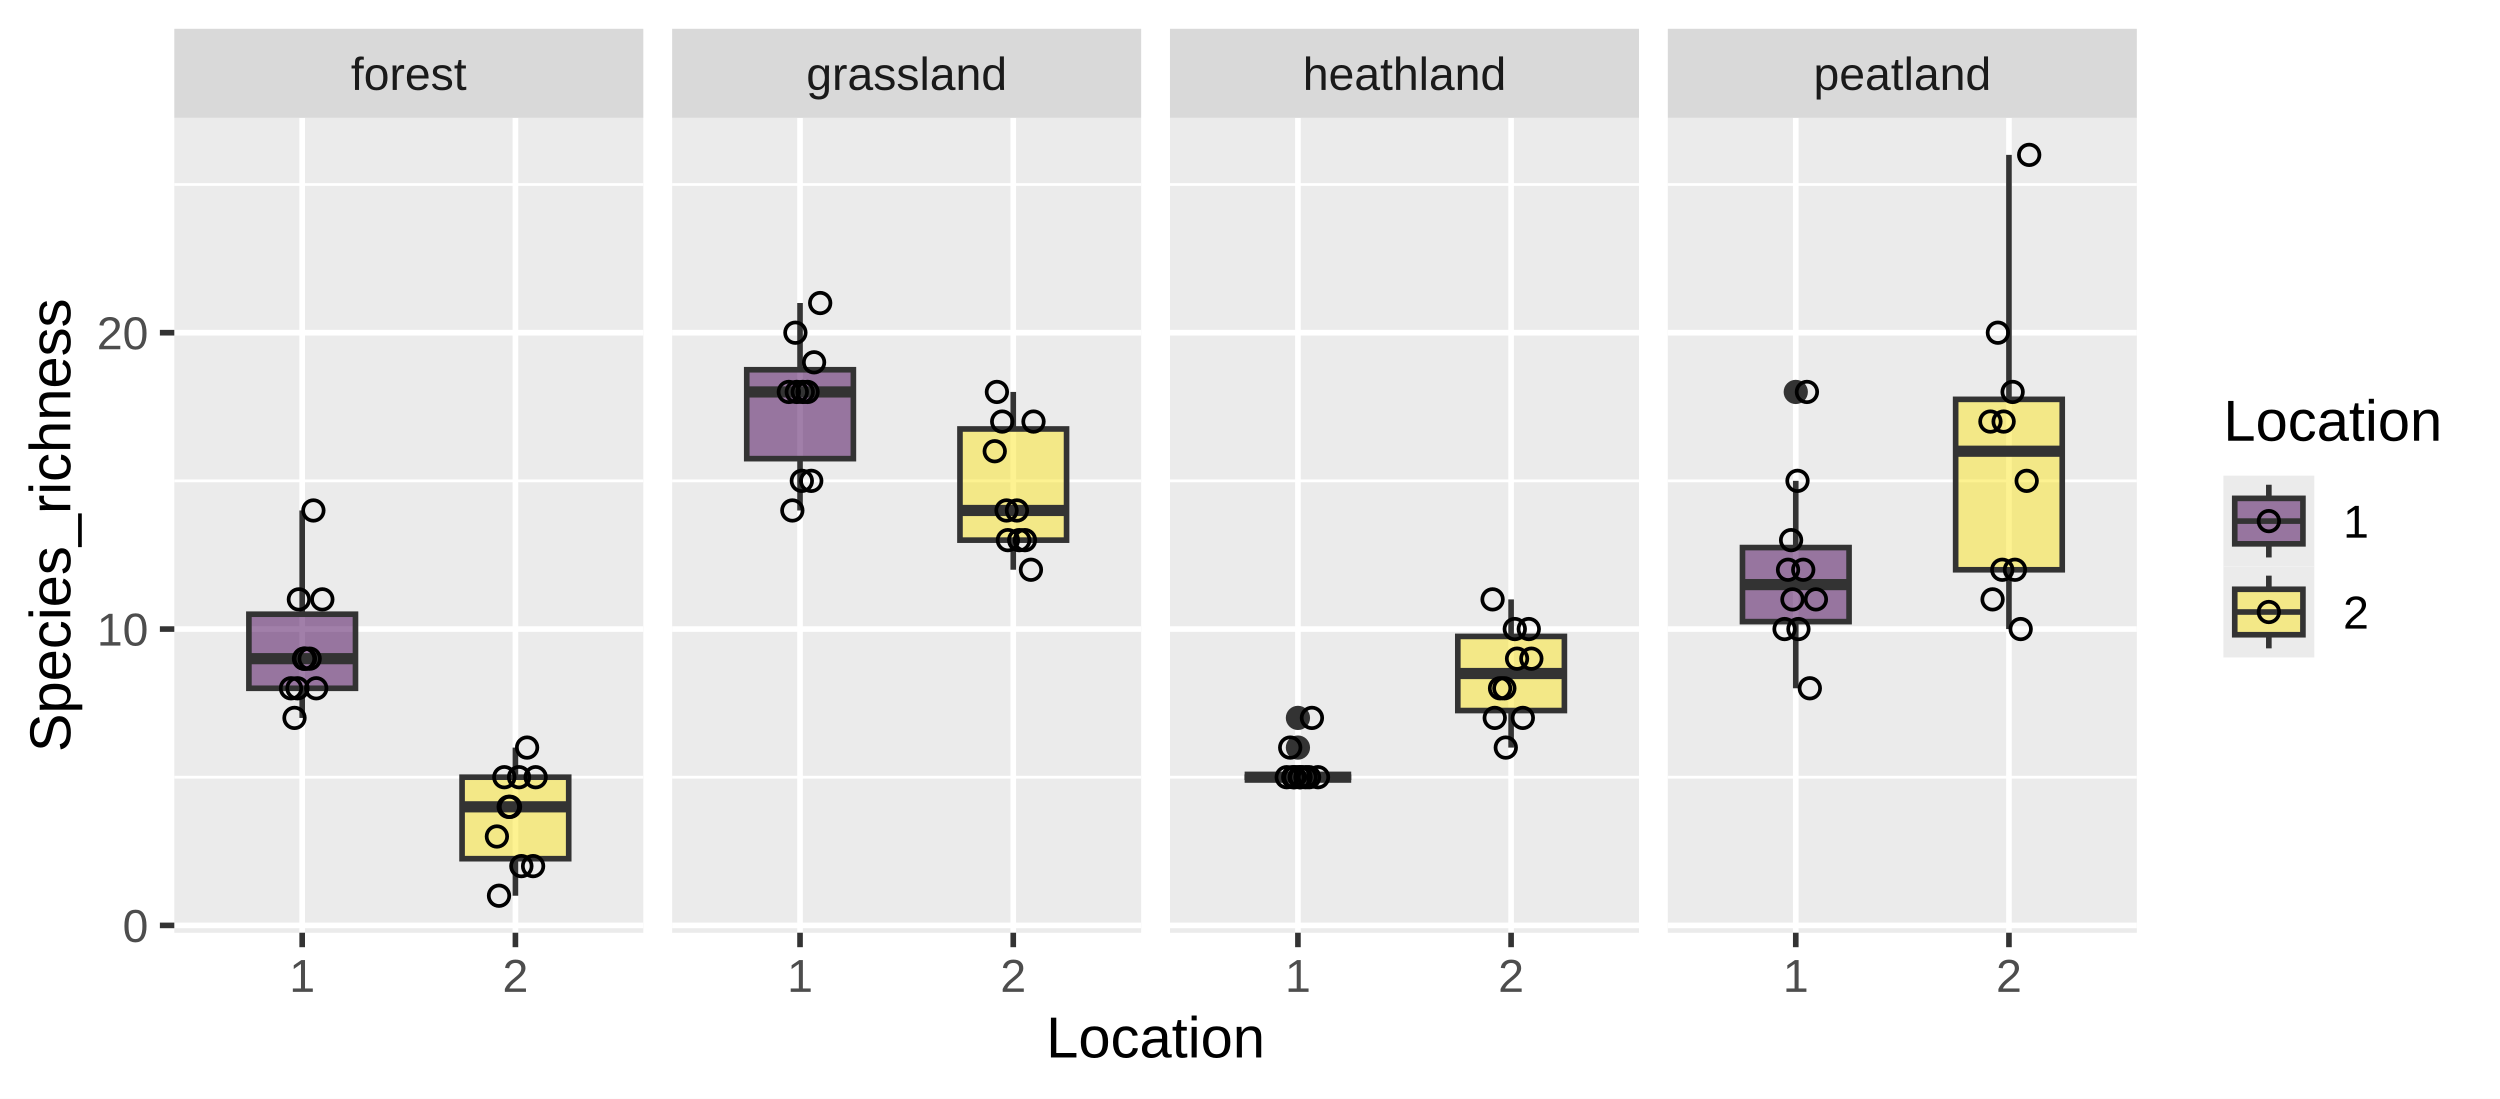
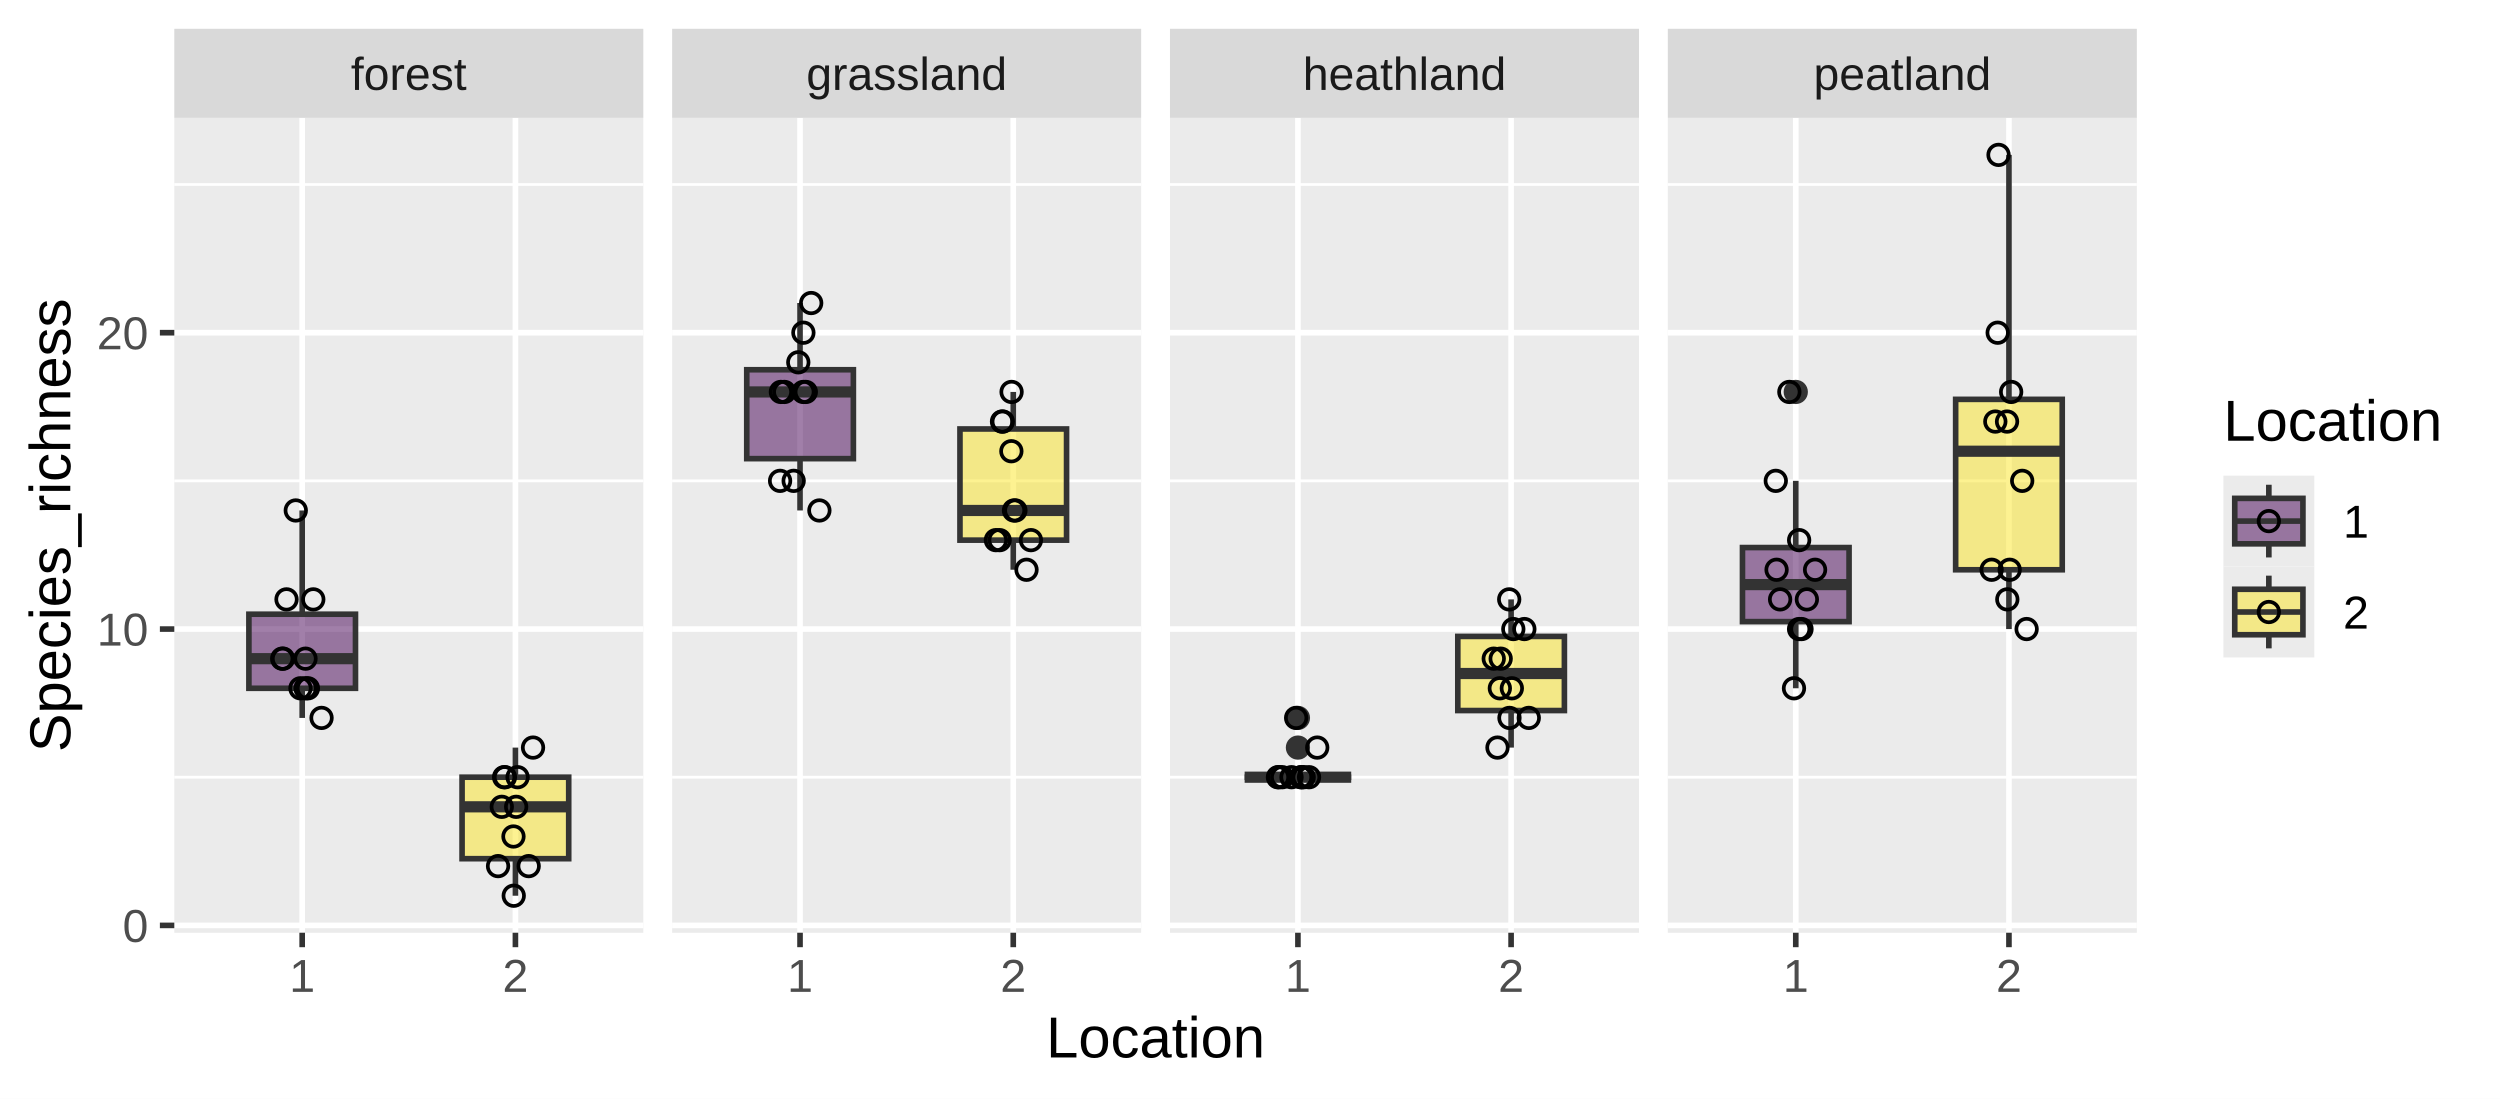
<svg xmlns="http://www.w3.org/2000/svg" width="475.20pt" height="208.80pt" viewBox="0 0 475.20 208.80">
  <g class="svglite">
    <defs>
      <style type="text/css">
    .svglite line, .svglite polyline, .svglite polygon, .svglite path, .svglite rect, .svglite circle {
      fill: none;
      stroke: #000000;
      stroke-linecap: round;
      stroke-linejoin: round;
      stroke-miterlimit: 10.00;
    }
    .svglite text {
      white-space: pre;
    }
    .svglite g.glyphgroup path {
      fill: inherit;
      stroke: none;
    }
  </style>
    </defs>
    <rect width="100%" height="100%" style="stroke: none; fill: #FFFFFF;" />
    <defs>
      <clipPath id="cpMC4wMHw0NzUuMjB8MC4wMHwyMDguODA=">
        <rect x="0.00" y="0.00" width="475.20" height="208.80" />
      </clipPath>
    </defs>
    <g clip-path="url(#cpMC4wMHw0NzUuMjB8MC4wMHwyMDguODA=)">
      <rect x="0" y="0.00" width="475.20" height="208.80" style="stroke-width: 1.07; stroke: #FFFFFF; fill: #FFFFFF;" />
    </g>
    <defs>
      <clipPath id="cpMzMuMTN8MTIyLjI4fDIyLjQwfDE3Ny4zMA==">
        <rect x="33.13" y="22.40" width="89.15" height="154.91" />
      </clipPath>
    </defs>
    <g clip-path="url(#cpMzMuMTN8MTIyLjI4fDIyLjQwfDE3Ny4zMA==)">
      <rect x="33.13" y="22.40" width="89.15" height="154.91" style="stroke-width: 1.07; stroke: none; fill: #EBEBEB;" />
      <polyline points="33.13,147.73 122.28,147.73 " style="stroke-width: 0.53; stroke: #FFFFFF; stroke-linecap: butt;" />
      <polyline points="33.13,91.40 122.28,91.40 " style="stroke-width: 0.53; stroke: #FFFFFF; stroke-linecap: butt;" />
      <polyline points="33.13,35.07 122.28,35.07 " style="stroke-width: 0.53; stroke: #FFFFFF; stroke-linecap: butt;" />
      <polyline points="33.13,175.90 122.28,175.90 " style="stroke-width: 1.07; stroke: #FFFFFF; stroke-linecap: butt;" />
      <polyline points="33.13,119.57 122.28,119.57 " style="stroke-width: 1.07; stroke: #FFFFFF; stroke-linecap: butt;" />
      <polyline points="33.13,63.24 122.28,63.24 " style="stroke-width: 1.07; stroke: #FFFFFF; stroke-linecap: butt;" />
      <polyline points="57.44,177.30 57.44,22.40 " style="stroke-width: 1.07; stroke: #FFFFFF; stroke-linecap: butt;" />
      <polyline points="97.97,177.30 97.97,22.40 " style="stroke-width: 1.07; stroke: #FFFFFF; stroke-linecap: butt;" />
      <line x1="57.44" y1="116.75" x2="57.44" y2="97.03" style="stroke-width: 1.07; stroke: #333333; stroke-linecap: butt;" />
      <line x1="57.44" y1="130.83" x2="57.44" y2="136.46" style="stroke-width: 1.07; stroke: #333333; stroke-linecap: butt;" />
      <polygon points="47.31,116.75 47.31,130.83 67.57,130.83 67.57,116.75 47.31,116.75 " style="stroke-width: 1.07; stroke: #333333; stroke-linecap: butt; stroke-linejoin: miter; fill: #440154; fill-opacity: 0.50;" />
      <line x1="47.31" y1="125.20" x2="67.57" y2="125.20" style="stroke-width: 2.13; stroke: #333333; stroke-linecap: butt; stroke-linejoin: miter;" />
      <line x1="97.97" y1="147.73" x2="97.97" y2="142.10" style="stroke-width: 1.07; stroke: #333333; stroke-linecap: butt;" />
      <line x1="97.97" y1="163.22" x2="97.97" y2="170.26" style="stroke-width: 1.07; stroke: #333333; stroke-linecap: butt;" />
      <polygon points="87.83,147.73 87.83,163.22 108.10,163.22 108.10,147.73 87.83,147.73 " style="stroke-width: 1.07; stroke: #333333; stroke-linecap: butt; stroke-linejoin: miter; fill: #FDE725; fill-opacity: 0.50;" />
      <line x1="87.83" y1="153.36" x2="108.10" y2="153.36" style="stroke-width: 2.13; stroke: #333333; stroke-linecap: butt; stroke-linejoin: miter;" />
-       <circle cx="56.81" cy="113.93" r="1.95" style="stroke-width: 0.71;" />
-       <circle cx="57.96" cy="125.20" r="1.95" style="stroke-width: 0.71;" />
-       <circle cx="61.27" cy="113.93" r="1.95" style="stroke-width: 0.71;" />
-       <circle cx="59.57" cy="97.03" r="1.95" style="stroke-width: 0.71;" />
-       <circle cx="57.78" cy="125.20" r="1.95" style="stroke-width: 0.71;" />
-       <circle cx="60.11" cy="130.83" r="1.95" style="stroke-width: 0.71;" />
-       <circle cx="56.55" cy="130.83" r="1.95" style="stroke-width: 0.71;" />
-       <circle cx="58.86" cy="125.20" r="1.95" style="stroke-width: 0.71;" />
-       <circle cx="55.98" cy="136.46" r="1.95" style="stroke-width: 0.71;" />
-       <circle cx="55.31" cy="130.83" r="1.95" style="stroke-width: 0.71;" />
-       <circle cx="101.82" cy="147.73" r="1.95" style="stroke-width: 0.71;" />
-       <circle cx="98.66" cy="147.73" r="1.95" style="stroke-width: 0.71;" />
-       <circle cx="96.69" cy="153.36" r="1.95" style="stroke-width: 0.71;" />
-       <circle cx="95.86" cy="147.73" r="1.95" style="stroke-width: 0.71;" />
-       <circle cx="94.85" cy="170.26" r="1.95" style="stroke-width: 0.71;" />
-       <circle cx="94.45" cy="159.00" r="1.95" style="stroke-width: 0.71;" />
-       <circle cx="101.33" cy="164.63" r="1.95" style="stroke-width: 0.71;" />
-       <circle cx="99.10" cy="164.63" r="1.95" style="stroke-width: 0.71;" />
-       <circle cx="100.19" cy="142.10" r="1.95" style="stroke-width: 0.71;" />
-       <circle cx="96.95" cy="153.36" r="1.95" style="stroke-width: 0.71;" />
+       <circle cx="54.46" cy="113.93" r="1.95" style="stroke-width: 0.71;" />
+       <circle cx="58.07" cy="125.20" r="1.95" style="stroke-width: 0.71;" />
+       <circle cx="59.55" cy="113.93" r="1.95" style="stroke-width: 0.71;" />
+       <circle cx="56.22" cy="97.03" r="1.95" style="stroke-width: 0.71;" />
+       <circle cx="53.64" cy="125.20" r="1.95" style="stroke-width: 0.71;" />
+       <circle cx="57.11" cy="130.83" r="1.95" style="stroke-width: 0.71;" />
+       <circle cx="58.08" cy="130.83" r="1.95" style="stroke-width: 0.71;" />
+       <circle cx="53.80" cy="125.20" r="1.95" style="stroke-width: 0.71;" />
+       <circle cx="61.12" cy="136.46" r="1.95" style="stroke-width: 0.71;" />
+       <circle cx="58.53" cy="130.83" r="1.95" style="stroke-width: 0.71;" />
+       <circle cx="95.98" cy="147.73" r="1.95" style="stroke-width: 0.71;" />
+       <circle cx="98.38" cy="147.73" r="1.95" style="stroke-width: 0.71;" />
+       <circle cx="98.11" cy="153.36" r="1.95" style="stroke-width: 0.71;" />
+       <circle cx="95.82" cy="147.73" r="1.95" style="stroke-width: 0.71;" />
+       <circle cx="97.65" cy="170.26" r="1.95" style="stroke-width: 0.71;" />
+       <circle cx="97.60" cy="159.00" r="1.95" style="stroke-width: 0.71;" />
+       <circle cx="100.49" cy="164.63" r="1.95" style="stroke-width: 0.71;" />
+       <circle cx="94.67" cy="164.63" r="1.95" style="stroke-width: 0.71;" />
+       <circle cx="101.32" cy="142.10" r="1.95" style="stroke-width: 0.71;" />
+       <circle cx="95.38" cy="153.36" r="1.95" style="stroke-width: 0.71;" />
    </g>
    <g clip-path="url(#cpMC4wMHw0NzUuMjB8MC4wMHwyMDguODA=)">
</g>
    <defs>
      <clipPath id="cpMTI3Ljc2fDIxNi45MXwyMi40MHwxNzcuMzA=">
        <rect x="127.76" y="22.40" width="89.15" height="154.91" />
      </clipPath>
    </defs>
    <g clip-path="url(#cpMTI3Ljc2fDIxNi45MXwyMi40MHwxNzcuMzA=)">
      <rect x="127.76" y="22.40" width="89.15" height="154.91" style="stroke-width: 1.07; stroke: none; fill: #EBEBEB;" />
      <polyline points="127.76,147.73 216.91,147.73 " style="stroke-width: 0.53; stroke: #FFFFFF; stroke-linecap: butt;" />
      <polyline points="127.76,91.40 216.91,91.40 " style="stroke-width: 0.53; stroke: #FFFFFF; stroke-linecap: butt;" />
      <polyline points="127.76,35.07 216.91,35.07 " style="stroke-width: 0.53; stroke: #FFFFFF; stroke-linecap: butt;" />
      <polyline points="127.76,175.90 216.91,175.90 " style="stroke-width: 1.07; stroke: #FFFFFF; stroke-linecap: butt;" />
      <polyline points="127.76,119.57 216.91,119.57 " style="stroke-width: 1.07; stroke: #FFFFFF; stroke-linecap: butt;" />
      <polyline points="127.76,63.24 216.91,63.24 " style="stroke-width: 1.07; stroke: #FFFFFF; stroke-linecap: butt;" />
      <polyline points="152.07,177.30 152.07,22.40 " style="stroke-width: 1.07; stroke: #FFFFFF; stroke-linecap: butt;" />
      <polyline points="192.60,177.30 192.60,22.40 " style="stroke-width: 1.07; stroke: #FFFFFF; stroke-linecap: butt;" />
      <line x1="152.07" y1="70.28" x2="152.07" y2="57.60" style="stroke-width: 1.07; stroke: #333333; stroke-linecap: butt;" />
      <line x1="152.07" y1="87.18" x2="152.07" y2="97.03" style="stroke-width: 1.07; stroke: #333333; stroke-linecap: butt;" />
      <polygon points="141.94,70.28 141.94,87.18 162.21,87.18 162.21,70.28 141.94,70.28 " style="stroke-width: 1.07; stroke: #333333; stroke-linecap: butt; stroke-linejoin: miter; fill: #440154; fill-opacity: 0.50;" />
      <line x1="141.94" y1="74.50" x2="162.21" y2="74.50" style="stroke-width: 2.13; stroke: #333333; stroke-linecap: butt; stroke-linejoin: miter;" />
      <line x1="192.60" y1="81.54" x2="192.60" y2="74.50" style="stroke-width: 1.07; stroke: #333333; stroke-linecap: butt;" />
      <line x1="192.60" y1="102.67" x2="192.60" y2="108.30" style="stroke-width: 1.07; stroke: #333333; stroke-linecap: butt;" />
      <polygon points="182.47,81.54 182.47,102.67 202.73,102.67 202.73,81.54 182.47,81.54 " style="stroke-width: 1.07; stroke: #333333; stroke-linecap: butt; stroke-linejoin: miter; fill: #FDE725; fill-opacity: 0.50;" />
      <line x1="182.47" y1="97.03" x2="202.73" y2="97.03" style="stroke-width: 2.13; stroke: #333333; stroke-linecap: butt; stroke-linejoin: miter;" />
-       <circle cx="151.45" cy="74.50" r="1.95" style="stroke-width: 0.71;" />
-       <circle cx="152.59" cy="74.50" r="1.95" style="stroke-width: 0.71;" />
-       <circle cx="155.90" cy="57.60" r="1.95" style="stroke-width: 0.71;" />
-       <circle cx="154.20" cy="91.40" r="1.95" style="stroke-width: 0.71;" />
-       <circle cx="152.41" cy="91.40" r="1.95" style="stroke-width: 0.71;" />
-       <circle cx="154.74" cy="68.87" r="1.95" style="stroke-width: 0.71;" />
-       <circle cx="151.19" cy="63.24" r="1.95" style="stroke-width: 0.71;" />
-       <circle cx="153.50" cy="74.50" r="1.95" style="stroke-width: 0.71;" />
-       <circle cx="150.61" cy="97.03" r="1.95" style="stroke-width: 0.71;" />
-       <circle cx="149.94" cy="74.50" r="1.95" style="stroke-width: 0.71;" />
-       <circle cx="196.45" cy="80.13" r="1.95" style="stroke-width: 0.71;" />
-       <circle cx="193.30" cy="97.03" r="1.95" style="stroke-width: 0.71;" />
-       <circle cx="191.32" cy="97.03" r="1.95" style="stroke-width: 0.71;" />
-       <circle cx="190.50" cy="80.13" r="1.95" style="stroke-width: 0.71;" />
-       <circle cx="189.49" cy="74.50" r="1.95" style="stroke-width: 0.71;" />
-       <circle cx="189.08" cy="85.77" r="1.95" style="stroke-width: 0.71;" />
-       <circle cx="195.96" cy="108.30" r="1.95" style="stroke-width: 0.71;" />
-       <circle cx="193.73" cy="102.67" r="1.95" style="stroke-width: 0.71;" />
-       <circle cx="194.82" cy="102.67" r="1.95" style="stroke-width: 0.71;" />
-       <circle cx="191.58" cy="102.67" r="1.95" style="stroke-width: 0.71;" />
+       <circle cx="149.09" cy="74.50" r="1.95" style="stroke-width: 0.71;" />
+       <circle cx="152.70" cy="74.50" r="1.95" style="stroke-width: 0.71;" />
+       <circle cx="154.19" cy="57.60" r="1.95" style="stroke-width: 0.71;" />
+       <circle cx="150.86" cy="91.40" r="1.95" style="stroke-width: 0.71;" />
+       <circle cx="148.28" cy="91.40" r="1.95" style="stroke-width: 0.71;" />
+       <circle cx="151.74" cy="68.87" r="1.95" style="stroke-width: 0.71;" />
+       <circle cx="152.71" cy="63.24" r="1.95" style="stroke-width: 0.71;" />
+       <circle cx="148.43" cy="74.50" r="1.95" style="stroke-width: 0.71;" />
+       <circle cx="155.75" cy="97.03" r="1.95" style="stroke-width: 0.71;" />
+       <circle cx="153.17" cy="74.50" r="1.95" style="stroke-width: 0.71;" />
+       <circle cx="190.61" cy="80.13" r="1.95" style="stroke-width: 0.71;" />
+       <circle cx="193.01" cy="97.03" r="1.95" style="stroke-width: 0.71;" />
+       <circle cx="192.74" cy="97.03" r="1.95" style="stroke-width: 0.71;" />
+       <circle cx="190.46" cy="80.13" r="1.95" style="stroke-width: 0.71;" />
+       <circle cx="192.28" cy="74.50" r="1.95" style="stroke-width: 0.71;" />
+       <circle cx="192.24" cy="85.77" r="1.95" style="stroke-width: 0.71;" />
+       <circle cx="195.12" cy="108.30" r="1.95" style="stroke-width: 0.71;" />
+       <circle cx="189.30" cy="102.67" r="1.95" style="stroke-width: 0.71;" />
+       <circle cx="195.96" cy="102.67" r="1.95" style="stroke-width: 0.71;" />
+       <circle cx="190.01" cy="102.67" r="1.95" style="stroke-width: 0.71;" />
    </g>
    <g clip-path="url(#cpMC4wMHw0NzUuMjB8MC4wMHwyMDguODA=)">
</g>
    <defs>
      <clipPath id="cpMjIyLjM5fDMxMS41NXwyMi40MHwxNzcuMzA=">
        <rect x="222.39" y="22.40" width="89.15" height="154.91" />
      </clipPath>
    </defs>
    <g clip-path="url(#cpMjIyLjM5fDMxMS41NXwyMi40MHwxNzcuMzA=)">
      <rect x="222.39" y="22.40" width="89.15" height="154.91" style="stroke-width: 1.07; stroke: none; fill: #EBEBEB;" />
      <polyline points="222.39,147.73 311.55,147.73 " style="stroke-width: 0.53; stroke: #FFFFFF; stroke-linecap: butt;" />
      <polyline points="222.39,91.40 311.55,91.40 " style="stroke-width: 0.53; stroke: #FFFFFF; stroke-linecap: butt;" />
      <polyline points="222.39,35.07 311.55,35.07 " style="stroke-width: 0.53; stroke: #FFFFFF; stroke-linecap: butt;" />
      <polyline points="222.39,175.90 311.55,175.90 " style="stroke-width: 1.07; stroke: #FFFFFF; stroke-linecap: butt;" />
      <polyline points="222.39,119.57 311.55,119.57 " style="stroke-width: 1.07; stroke: #FFFFFF; stroke-linecap: butt;" />
      <polyline points="222.39,63.24 311.55,63.24 " style="stroke-width: 1.07; stroke: #FFFFFF; stroke-linecap: butt;" />
      <polyline points="246.71,177.30 246.71,22.40 " style="stroke-width: 1.07; stroke: #FFFFFF; stroke-linecap: butt;" />
      <polyline points="287.23,177.30 287.23,22.40 " style="stroke-width: 1.07; stroke: #FFFFFF; stroke-linecap: butt;" />
      <circle cx="246.71" cy="136.46" r="1.95" style="stroke-width: 0.71; stroke: #333333; fill: #333333;" />
      <circle cx="246.71" cy="142.10" r="1.95" style="stroke-width: 0.71; stroke: #333333; fill: #333333;" />
      <line x1="246.71" y1="147.73" x2="246.71" y2="147.73" style="stroke-width: 1.07; stroke: #333333; stroke-linecap: butt;" />
      <line x1="246.71" y1="147.73" x2="246.71" y2="147.73" style="stroke-width: 1.07; stroke: #333333; stroke-linecap: butt;" />
      <polygon points="236.58,147.73 236.58,147.73 256.84,147.73 256.84,147.73 236.58,147.73 " style="stroke-width: 1.07; stroke: #333333; stroke-linecap: butt; stroke-linejoin: miter; fill: #440154; fill-opacity: 0.50;" />
      <line x1="236.58" y1="147.73" x2="256.84" y2="147.73" style="stroke-width: 2.13; stroke: #333333; stroke-linecap: butt; stroke-linejoin: miter;" />
      <line x1="287.23" y1="120.97" x2="287.23" y2="113.93" style="stroke-width: 1.07; stroke: #333333; stroke-linecap: butt;" />
      <line x1="287.23" y1="135.06" x2="287.23" y2="142.10" style="stroke-width: 1.07; stroke: #333333; stroke-linecap: butt;" />
      <polygon points="277.10,120.97 277.10,135.06 297.36,135.06 297.36,120.97 277.10,120.97 " style="stroke-width: 1.07; stroke: #333333; stroke-linecap: butt; stroke-linejoin: miter; fill: #FDE725; fill-opacity: 0.50;" />
      <line x1="277.10" y1="128.02" x2="297.36" y2="128.02" style="stroke-width: 2.13; stroke: #333333; stroke-linecap: butt; stroke-linejoin: miter;" />
-       <circle cx="246.08" cy="147.73" r="1.95" style="stroke-width: 0.71;" />
-       <circle cx="247.22" cy="147.73" r="1.95" style="stroke-width: 0.71;" />
-       <circle cx="250.53" cy="147.73" r="1.95" style="stroke-width: 0.71;" />
-       <circle cx="248.83" cy="147.73" r="1.95" style="stroke-width: 0.71;" />
-       <circle cx="247.04" cy="147.73" r="1.95" style="stroke-width: 0.71;" />
-       <circle cx="249.37" cy="136.46" r="1.95" style="stroke-width: 0.71;" />
-       <circle cx="245.82" cy="147.73" r="1.95" style="stroke-width: 0.71;" />
-       <circle cx="248.13" cy="147.73" r="1.95" style="stroke-width: 0.71;" />
-       <circle cx="245.24" cy="142.10" r="1.95" style="stroke-width: 0.71;" />
-       <circle cx="244.58" cy="147.73" r="1.95" style="stroke-width: 0.71;" />
-       <circle cx="291.08" cy="125.20" r="1.95" style="stroke-width: 0.71;" />
-       <circle cx="287.93" cy="119.57" r="1.95" style="stroke-width: 0.71;" />
-       <circle cx="285.95" cy="130.83" r="1.95" style="stroke-width: 0.71;" />
-       <circle cx="285.13" cy="130.83" r="1.95" style="stroke-width: 0.71;" />
-       <circle cx="284.12" cy="136.46" r="1.95" style="stroke-width: 0.71;" />
-       <circle cx="283.71" cy="113.93" r="1.95" style="stroke-width: 0.71;" />
-       <circle cx="290.59" cy="119.57" r="1.95" style="stroke-width: 0.71;" />
-       <circle cx="288.36" cy="125.20" r="1.95" style="stroke-width: 0.71;" />
-       <circle cx="289.46" cy="136.46" r="1.95" style="stroke-width: 0.71;" />
-       <circle cx="286.22" cy="142.10" r="1.95" style="stroke-width: 0.71;" />
+       <circle cx="243.72" cy="147.73" r="1.95" style="stroke-width: 0.71;" />
+       <circle cx="247.33" cy="147.73" r="1.95" style="stroke-width: 0.71;" />
+       <circle cx="248.82" cy="147.73" r="1.95" style="stroke-width: 0.71;" />
+       <circle cx="245.49" cy="147.73" r="1.95" style="stroke-width: 0.71;" />
+       <circle cx="242.91" cy="147.73" r="1.95" style="stroke-width: 0.71;" />
+       <circle cx="246.37" cy="136.46" r="1.95" style="stroke-width: 0.71;" />
+       <circle cx="247.35" cy="147.73" r="1.95" style="stroke-width: 0.71;" />
+       <circle cx="243.06" cy="147.73" r="1.95" style="stroke-width: 0.71;" />
+       <circle cx="250.38" cy="142.10" r="1.95" style="stroke-width: 0.71;" />
+       <circle cx="247.80" cy="147.73" r="1.95" style="stroke-width: 0.71;" />
+       <circle cx="285.25" cy="125.20" r="1.95" style="stroke-width: 0.71;" />
+       <circle cx="287.65" cy="119.57" r="1.95" style="stroke-width: 0.71;" />
+       <circle cx="287.37" cy="130.83" r="1.95" style="stroke-width: 0.71;" />
+       <circle cx="285.09" cy="130.83" r="1.95" style="stroke-width: 0.71;" />
+       <circle cx="286.92" cy="136.46" r="1.95" style="stroke-width: 0.71;" />
+       <circle cx="286.87" cy="113.93" r="1.95" style="stroke-width: 0.71;" />
+       <circle cx="289.75" cy="119.57" r="1.95" style="stroke-width: 0.71;" />
+       <circle cx="283.93" cy="125.20" r="1.95" style="stroke-width: 0.71;" />
+       <circle cx="290.59" cy="136.46" r="1.95" style="stroke-width: 0.71;" />
+       <circle cx="284.64" cy="142.10" r="1.95" style="stroke-width: 0.71;" />
    </g>
    <g clip-path="url(#cpMC4wMHw0NzUuMjB8MC4wMHwyMDguODA=)">
</g>
    <defs>
      <clipPath id="cpMzE3LjAyfDQwNi4xOHwyMi40MHwxNzcuMzA=">
        <rect x="317.02" y="22.40" width="89.15" height="154.91" />
      </clipPath>
    </defs>
    <g clip-path="url(#cpMzE3LjAyfDQwNi4xOHwyMi40MHwxNzcuMzA=)">
      <rect x="317.02" y="22.40" width="89.15" height="154.91" style="stroke-width: 1.07; stroke: none; fill: #EBEBEB;" />
      <polyline points="317.02,147.73 406.18,147.73 " style="stroke-width: 0.53; stroke: #FFFFFF; stroke-linecap: butt;" />
      <polyline points="317.02,91.40 406.18,91.40 " style="stroke-width: 0.53; stroke: #FFFFFF; stroke-linecap: butt;" />
      <polyline points="317.02,35.07 406.18,35.07 " style="stroke-width: 0.53; stroke: #FFFFFF; stroke-linecap: butt;" />
      <polyline points="317.02,175.90 406.18,175.90 " style="stroke-width: 1.07; stroke: #FFFFFF; stroke-linecap: butt;" />
      <polyline points="317.02,119.57 406.18,119.57 " style="stroke-width: 1.07; stroke: #FFFFFF; stroke-linecap: butt;" />
      <polyline points="317.02,63.24 406.18,63.24 " style="stroke-width: 1.07; stroke: #FFFFFF; stroke-linecap: butt;" />
      <polyline points="341.34,177.30 341.34,22.40 " style="stroke-width: 1.07; stroke: #FFFFFF; stroke-linecap: butt;" />
      <polyline points="381.86,177.30 381.86,22.40 " style="stroke-width: 1.07; stroke: #FFFFFF; stroke-linecap: butt;" />
      <circle cx="341.34" cy="74.50" r="1.95" style="stroke-width: 0.71; stroke: #333333; fill: #333333;" />
      <line x1="341.34" y1="104.08" x2="341.34" y2="91.40" style="stroke-width: 1.07; stroke: #333333; stroke-linecap: butt;" />
      <line x1="341.34" y1="118.16" x2="341.34" y2="130.83" style="stroke-width: 1.07; stroke: #333333; stroke-linecap: butt;" />
      <polygon points="331.21,104.08 331.21,118.16 351.47,118.16 351.47,104.08 331.21,104.08 " style="stroke-width: 1.07; stroke: #333333; stroke-linecap: butt; stroke-linejoin: miter; fill: #440154; fill-opacity: 0.50;" />
      <line x1="331.21" y1="111.12" x2="351.47" y2="111.12" style="stroke-width: 2.13; stroke: #333333; stroke-linecap: butt; stroke-linejoin: miter;" />
      <line x1="381.86" y1="75.91" x2="381.86" y2="29.44" style="stroke-width: 1.07; stroke: #333333; stroke-linecap: butt;" />
      <line x1="381.86" y1="108.30" x2="381.86" y2="119.57" style="stroke-width: 1.07; stroke: #333333; stroke-linecap: butt;" />
      <polygon points="371.73,75.91 371.73,108.30 391.99,108.30 391.99,75.91 371.73,75.91 " style="stroke-width: 1.07; stroke: #333333; stroke-linecap: butt; stroke-linejoin: miter; fill: #FDE725; fill-opacity: 0.50;" />
      <line x1="371.73" y1="85.77" x2="391.99" y2="85.77" style="stroke-width: 2.13; stroke: #333333; stroke-linecap: butt; stroke-linejoin: miter;" />
-       <circle cx="340.71" cy="113.93" r="1.95" style="stroke-width: 0.71;" />
-       <circle cx="341.85" cy="119.57" r="1.95" style="stroke-width: 0.71;" />
-       <circle cx="345.17" cy="113.93" r="1.95" style="stroke-width: 0.71;" />
-       <circle cx="343.46" cy="74.50" r="1.95" style="stroke-width: 0.71;" />
-       <circle cx="341.67" cy="91.40" r="1.95" style="stroke-width: 0.71;" />
-       <circle cx="344.01" cy="130.83" r="1.95" style="stroke-width: 0.71;" />
-       <circle cx="340.45" cy="102.67" r="1.95" style="stroke-width: 0.71;" />
-       <circle cx="342.76" cy="108.30" r="1.95" style="stroke-width: 0.71;" />
-       <circle cx="339.87" cy="108.30" r="1.95" style="stroke-width: 0.71;" />
-       <circle cx="339.21" cy="119.57" r="1.95" style="stroke-width: 0.71;" />
-       <circle cx="385.71" cy="29.44" r="1.95" style="stroke-width: 0.71;" />
-       <circle cx="382.56" cy="74.50" r="1.95" style="stroke-width: 0.71;" />
-       <circle cx="380.59" cy="108.30" r="1.95" style="stroke-width: 0.71;" />
-       <circle cx="379.76" cy="63.24" r="1.95" style="stroke-width: 0.71;" />
-       <circle cx="378.75" cy="113.93" r="1.95" style="stroke-width: 0.71;" />
-       <circle cx="378.34" cy="80.13" r="1.95" style="stroke-width: 0.71;" />
-       <circle cx="385.23" cy="91.40" r="1.95" style="stroke-width: 0.71;" />
-       <circle cx="383.00" cy="108.30" r="1.95" style="stroke-width: 0.71;" />
-       <circle cx="384.09" cy="119.57" r="1.95" style="stroke-width: 0.71;" />
-       <circle cx="380.85" cy="80.13" r="1.95" style="stroke-width: 0.71;" />
+       <circle cx="338.36" cy="113.93" r="1.95" style="stroke-width: 0.71;" />
+       <circle cx="341.97" cy="119.57" r="1.95" style="stroke-width: 0.71;" />
+       <circle cx="343.45" cy="113.93" r="1.95" style="stroke-width: 0.71;" />
+       <circle cx="340.12" cy="74.50" r="1.95" style="stroke-width: 0.71;" />
+       <circle cx="337.54" cy="91.40" r="1.95" style="stroke-width: 0.71;" />
+       <circle cx="341.00" cy="130.83" r="1.95" style="stroke-width: 0.71;" />
+       <circle cx="341.98" cy="102.67" r="1.95" style="stroke-width: 0.71;" />
+       <circle cx="337.69" cy="108.30" r="1.95" style="stroke-width: 0.71;" />
+       <circle cx="345.01" cy="108.30" r="1.95" style="stroke-width: 0.71;" />
+       <circle cx="342.43" cy="119.57" r="1.95" style="stroke-width: 0.71;" />
+       <circle cx="379.88" cy="29.44" r="1.95" style="stroke-width: 0.71;" />
+       <circle cx="382.28" cy="74.50" r="1.95" style="stroke-width: 0.71;" />
+       <circle cx="382.00" cy="108.30" r="1.95" style="stroke-width: 0.71;" />
+       <circle cx="379.72" cy="63.24" r="1.95" style="stroke-width: 0.71;" />
+       <circle cx="381.55" cy="113.93" r="1.95" style="stroke-width: 0.71;" />
+       <circle cx="381.50" cy="80.13" r="1.95" style="stroke-width: 0.71;" />
+       <circle cx="384.38" cy="91.40" r="1.95" style="stroke-width: 0.71;" />
+       <circle cx="378.57" cy="108.30" r="1.95" style="stroke-width: 0.71;" />
+       <circle cx="385.22" cy="119.57" r="1.95" style="stroke-width: 0.71;" />
+       <circle cx="379.27" cy="80.13" r="1.95" style="stroke-width: 0.71;" />
    </g>
    <g clip-path="url(#cpMC4wMHw0NzUuMjB8MC4wMHwyMDguODA=)">
</g>
    <defs>
      <clipPath id="cpMzMuMTN8MTIyLjI4fDUuNDh8MjIuNDA=">
        <rect x="33.13" y="5.48" width="89.15" height="16.92" />
      </clipPath>
    </defs>
    <g clip-path="url(#cpMzMuMTN8MTIyLjI4fDUuNDh8MjIuNDA=)">
      <rect x="33.13" y="5.48" width="89.15" height="16.92" style="stroke-width: 1.07; stroke: none; fill: #D9D9D9;" />
      <text x="77.70" y="17.09" text-anchor="middle" style="font-size: 8.80px;fill: #1A1A1A; font-family: &quot;Arial&quot;;" textLength="21.98px" lengthAdjust="spacingAndGlyphs">forest</text>
    </g>
    <g clip-path="url(#cpMC4wMHw0NzUuMjB8MC4wMHwyMDguODA=)">
</g>
    <defs>
      <clipPath id="cpMTI3Ljc2fDIxNi45MXw1LjQ4fDIyLjQw">
        <rect x="127.76" y="5.48" width="89.15" height="16.92" />
      </clipPath>
    </defs>
    <g clip-path="url(#cpMTI3Ljc2fDIxNi45MXw1LjQ4fDIyLjQw)">
      <rect x="127.76" y="5.48" width="89.15" height="16.92" style="stroke-width: 1.07; stroke: none; fill: #D9D9D9;" />
      <text x="172.34" y="17.09" text-anchor="middle" style="font-size: 8.80px;fill: #1A1A1A; font-family: &quot;Arial&quot;;" textLength="38.14px" lengthAdjust="spacingAndGlyphs">grassland</text>
    </g>
    <g clip-path="url(#cpMC4wMHw0NzUuMjB8MC4wMHwyMDguODA=)">
</g>
    <defs>
      <clipPath id="cpMjIyLjM5fDMxMS41NXw1LjQ4fDIyLjQw">
        <rect x="222.39" y="5.48" width="89.15" height="16.92" />
      </clipPath>
    </defs>
    <g clip-path="url(#cpMjIyLjM5fDMxMS41NXw1LjQ4fDIyLjQw)">
      <rect x="222.39" y="5.48" width="89.15" height="16.92" style="stroke-width: 1.07; stroke: none; fill: #D9D9D9;" />
      <text x="266.97" y="17.09" text-anchor="middle" style="font-size: 8.80px;fill: #1A1A1A; font-family: &quot;Arial&quot;;" textLength="38.62px" lengthAdjust="spacingAndGlyphs">heathland</text>
    </g>
    <g clip-path="url(#cpMC4wMHw0NzUuMjB8MC4wMHwyMDguODA=)">
</g>
    <defs>
      <clipPath id="cpMzE3LjAyfDQwNi4xOHw1LjQ4fDIyLjQw">
        <rect x="317.02" y="5.48" width="89.15" height="16.92" />
      </clipPath>
    </defs>
    <g clip-path="url(#cpMzE3LjAyfDQwNi4xOHw1LjQ4fDIyLjQw)">
      <rect x="317.02" y="5.48" width="89.15" height="16.92" style="stroke-width: 1.07; stroke: none; fill: #D9D9D9;" />
      <text x="361.60" y="17.09" text-anchor="middle" style="font-size: 8.80px;fill: #1A1A1A; font-family: &quot;Arial&quot;;" textLength="33.73px" lengthAdjust="spacingAndGlyphs">peatland</text>
    </g>
    <g clip-path="url(#cpMC4wMHw0NzUuMjB8MC4wMHwyMDguODA=)">
      <polyline points="57.44,180.04 57.44,177.30 " style="stroke-width: 1.07; stroke: #333333; stroke-linecap: butt;" />
      <polyline points="97.97,180.04 97.97,177.30 " style="stroke-width: 1.07; stroke: #333333; stroke-linecap: butt;" />
      <text x="57.44" y="188.54" text-anchor="middle" style="font-size: 8.80px;fill: #4D4D4D; font-family: &quot;Arial&quot;;" textLength="4.89px" lengthAdjust="spacingAndGlyphs">1</text>
      <text x="97.97" y="188.54" text-anchor="middle" style="font-size: 8.80px;fill: #4D4D4D; font-family: &quot;Arial&quot;;" textLength="4.89px" lengthAdjust="spacingAndGlyphs">2</text>
      <polyline points="152.07,180.04 152.07,177.30 " style="stroke-width: 1.07; stroke: #333333; stroke-linecap: butt;" />
      <polyline points="192.60,180.04 192.60,177.30 " style="stroke-width: 1.07; stroke: #333333; stroke-linecap: butt;" />
      <text x="152.07" y="188.54" text-anchor="middle" style="font-size: 8.80px;fill: #4D4D4D; font-family: &quot;Arial&quot;;" textLength="4.89px" lengthAdjust="spacingAndGlyphs">1</text>
      <text x="192.60" y="188.54" text-anchor="middle" style="font-size: 8.80px;fill: #4D4D4D; font-family: &quot;Arial&quot;;" textLength="4.89px" lengthAdjust="spacingAndGlyphs">2</text>
      <polyline points="246.71,180.04 246.71,177.30 " style="stroke-width: 1.07; stroke: #333333; stroke-linecap: butt;" />
      <polyline points="287.23,180.04 287.23,177.30 " style="stroke-width: 1.07; stroke: #333333; stroke-linecap: butt;" />
      <text x="246.71" y="188.54" text-anchor="middle" style="font-size: 8.80px;fill: #4D4D4D; font-family: &quot;Arial&quot;;" textLength="4.89px" lengthAdjust="spacingAndGlyphs">1</text>
      <text x="287.23" y="188.54" text-anchor="middle" style="font-size: 8.80px;fill: #4D4D4D; font-family: &quot;Arial&quot;;" textLength="4.89px" lengthAdjust="spacingAndGlyphs">2</text>
      <polyline points="341.34,180.04 341.34,177.30 " style="stroke-width: 1.07; stroke: #333333; stroke-linecap: butt;" />
      <polyline points="381.86,180.04 381.86,177.30 " style="stroke-width: 1.07; stroke: #333333; stroke-linecap: butt;" />
      <text x="341.34" y="188.54" text-anchor="middle" style="font-size: 8.80px;fill: #4D4D4D; font-family: &quot;Arial&quot;;" textLength="4.89px" lengthAdjust="spacingAndGlyphs">1</text>
      <text x="381.86" y="188.54" text-anchor="middle" style="font-size: 8.80px;fill: #4D4D4D; font-family: &quot;Arial&quot;;" textLength="4.89px" lengthAdjust="spacingAndGlyphs">2</text>
      <text x="28.20" y="179.05" text-anchor="end" style="font-size: 8.80px;fill: #4D4D4D; font-family: &quot;Arial&quot;;" textLength="4.89px" lengthAdjust="spacingAndGlyphs">0</text>
      <text x="28.20" y="122.72" text-anchor="end" style="font-size: 8.80px;fill: #4D4D4D; font-family: &quot;Arial&quot;;" textLength="9.78px" lengthAdjust="spacingAndGlyphs">10</text>
      <text x="28.20" y="66.39" text-anchor="end" style="font-size: 8.80px;fill: #4D4D4D; font-family: &quot;Arial&quot;;" textLength="9.78px" lengthAdjust="spacingAndGlyphs">20</text>
      <polyline points="30.39,175.90 33.13,175.90 " style="stroke-width: 1.07; stroke: #333333; stroke-linecap: butt;" />
      <polyline points="30.39,119.57 33.13,119.57 " style="stroke-width: 1.07; stroke: #333333; stroke-linecap: butt;" />
      <polyline points="30.39,63.24 33.13,63.24 " style="stroke-width: 1.07; stroke: #333333; stroke-linecap: butt;" />
      <text x="219.65" y="201.00" text-anchor="middle" style="font-size: 11.00px; font-family: &quot;Arial&quot;;" textLength="41.62px" lengthAdjust="spacingAndGlyphs">Location</text>
      <text transform="translate(13.36,99.85) rotate(-90)" text-anchor="middle" style="font-size: 11.00px; font-family: &quot;Arial&quot;;" textLength="86.25px" lengthAdjust="spacingAndGlyphs">Species_richness</text>
      <rect x="417.14" y="69.25" width="52.58" height="61.19" style="stroke-width: 1.07; stroke: none; fill: #FFFFFF;" />
      <text x="422.62" y="83.77" style="font-size: 11.00px; font-family: &quot;Arial&quot;;" textLength="41.62px" lengthAdjust="spacingAndGlyphs">Location</text>
      <rect x="422.62" y="90.41" width="17.28" height="17.28" style="stroke-width: 1.07; stroke: none; fill: #EBEBEB;" />
      <polyline points="431.26,105.96 431.26,103.37 " style="stroke-width: 1.07; stroke: #333333; stroke-linecap: butt; stroke-linejoin: miter;" />
      <polyline points="431.26,94.73 431.26,92.14 " style="stroke-width: 1.07; stroke: #333333; stroke-linecap: butt; stroke-linejoin: miter;" />
      <rect x="424.78" y="94.73" width="12.96" height="8.64" style="stroke-width: 1.07; stroke: #333333; stroke-linecap: butt; stroke-linejoin: miter; fill: #440154; fill-opacity: 0.50;" />
      <polyline points="424.78,99.05 437.74,99.05 " style="stroke-width: 1.07; stroke: #333333; stroke-linecap: butt; stroke-linejoin: miter;" />
      <polyline points="431.26,105.96 431.26,105.96 " style="stroke-width: 1.07; stroke: #333333; stroke-linecap: butt; stroke-linejoin: miter;" />
      <polyline points="431.26,92.14 431.26,92.14 " style="stroke-width: 1.07; stroke: #333333; stroke-linecap: butt; stroke-linejoin: miter;" />
      <circle cx="431.26" cy="99.05" r="1.95" style="stroke-width: 0.71;" />
      <rect x="422.62" y="107.69" width="17.28" height="17.28" style="stroke-width: 1.07; stroke: none; fill: #EBEBEB;" />
      <polyline points="431.26,123.24 431.26,120.65 " style="stroke-width: 1.07; stroke: #333333; stroke-linecap: butt; stroke-linejoin: miter;" />
      <polyline points="431.26,112.01 431.26,109.42 " style="stroke-width: 1.07; stroke: #333333; stroke-linecap: butt; stroke-linejoin: miter;" />
      <rect x="424.78" y="112.01" width="12.96" height="8.64" style="stroke-width: 1.07; stroke: #333333; stroke-linecap: butt; stroke-linejoin: miter; fill: #FDE725; fill-opacity: 0.50;" />
      <polyline points="424.78,116.33 437.74,116.33 " style="stroke-width: 1.07; stroke: #333333; stroke-linecap: butt; stroke-linejoin: miter;" />
      <polyline points="431.26,123.24 431.26,123.24 " style="stroke-width: 1.07; stroke: #333333; stroke-linecap: butt; stroke-linejoin: miter;" />
      <polyline points="431.26,109.42 431.26,109.42 " style="stroke-width: 1.07; stroke: #333333; stroke-linecap: butt; stroke-linejoin: miter;" />
      <circle cx="431.26" cy="116.33" r="1.95" style="stroke-width: 0.71;" />
      <text x="445.38" y="102.20" style="font-size: 8.80px; font-family: &quot;Arial&quot;;" textLength="4.89px" lengthAdjust="spacingAndGlyphs">1</text>
      <text x="445.38" y="119.48" style="font-size: 8.80px; font-family: &quot;Arial&quot;;" textLength="4.89px" lengthAdjust="spacingAndGlyphs">2</text>
    </g>
  </g>
</svg>
